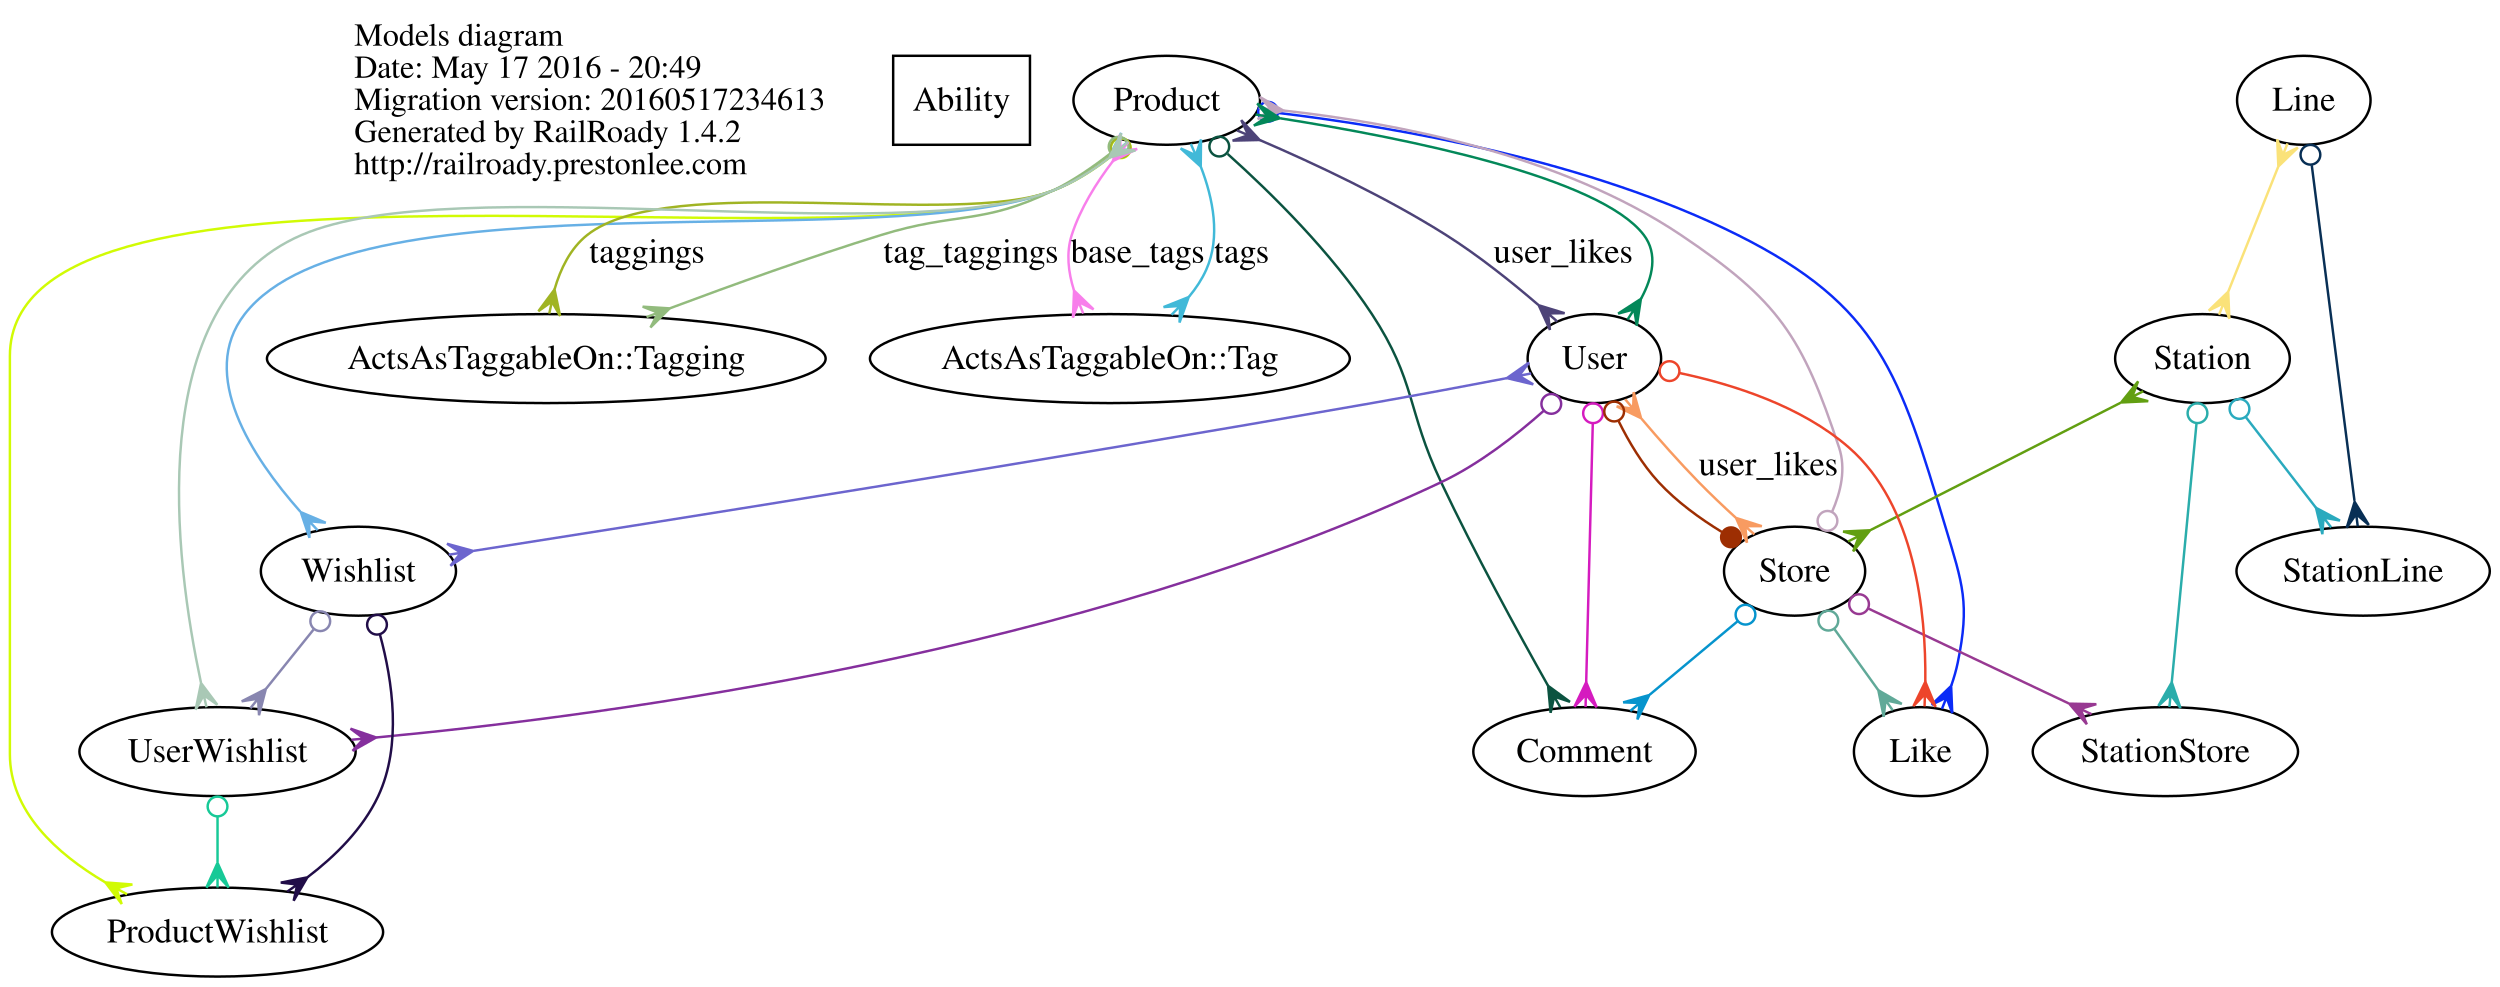
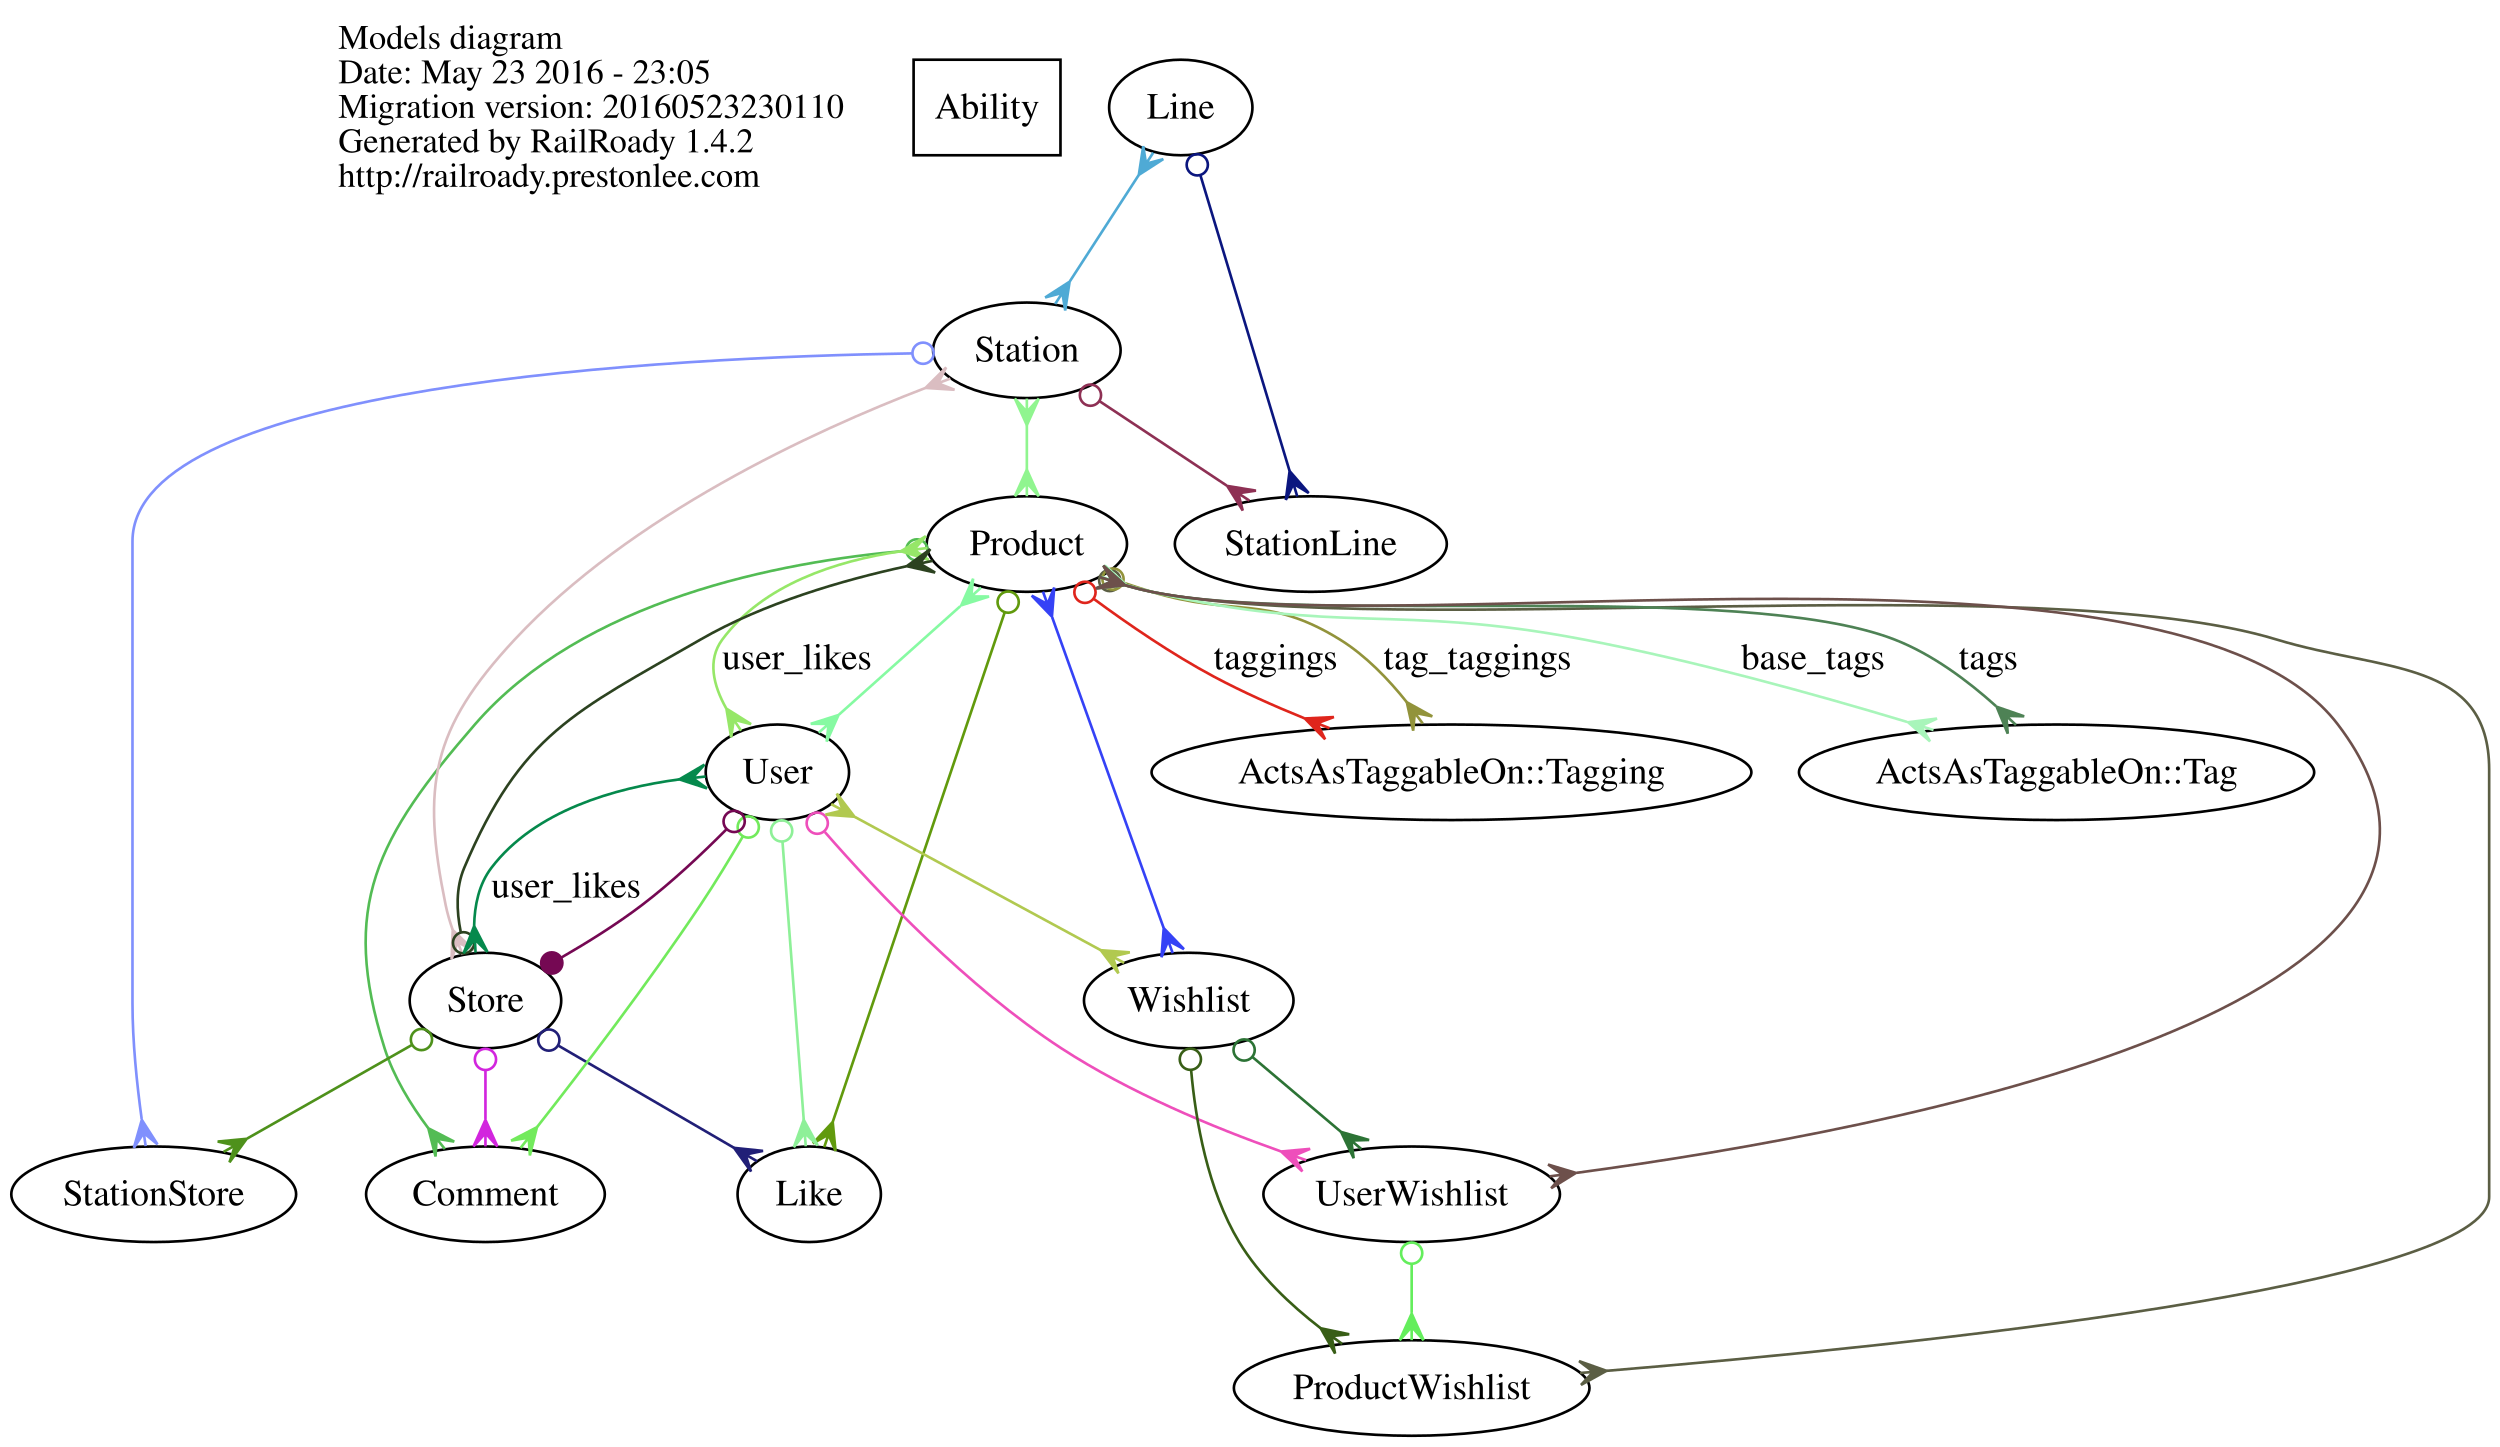
- <svg xmlns="http://www.w3.org/2000/svg" width="1011pt" height="399pt" viewBox="0.00 0.00 1011.37 399.00">
-   <g id="graph0" class="graph" transform="scale(1 1) rotate(0) translate(4 395)">
-     <polygon fill="none" stroke="none" points="-4,4 -4,-395 1007.37,-395 1007.37,4 -4,4" />
+ <svg xmlns="http://www.w3.org/2000/svg" width="942pt" height="545pt" viewBox="0.00 0.00 941.83 545.00">
+   <g id="graph0" class="graph" transform="scale(1 1) rotate(0) translate(4 541)">
+     <polygon fill="none" stroke="none" points="-4,4 -4,-541 937.832,-541 937.832,4 -4,4" />
    <g id="node1" class="node">
-       <text text-anchor="start" x="139.312" y="-376.6" font-family="Times,serif" font-size="13.00">Models diagram</text>
-       <text text-anchor="start" x="139.312" y="-363.6" font-family="Times,serif" font-size="13.00">Date: May 17 2016 - 20:49</text>
-       <text text-anchor="start" x="139.312" y="-350.6" font-family="Times,serif" font-size="13.00">Migration version: 20160517234613</text>
-       <text text-anchor="start" x="139.312" y="-337.6" font-family="Times,serif" font-size="13.00">Generated by RailRoady 1.4.2</text>
-       <text text-anchor="start" x="139.312" y="-324.6" font-family="Times,serif" font-size="13.00">http://railroady.prestonlee.com</text>
+       <text text-anchor="start" x="123.382" y="-522.6" font-family="Times,serif" font-size="13.00">Models diagram</text>
+       <text text-anchor="start" x="123.382" y="-509.6" font-family="Times,serif" font-size="13.00">Date: May 23 2016 - 23:05</text>
+       <text text-anchor="start" x="123.382" y="-496.6" font-family="Times,serif" font-size="13.00">Migration version: 20160523230110</text>
+       <text text-anchor="start" x="123.382" y="-483.6" font-family="Times,serif" font-size="13.00">Generated by RailRoady 1.4.2</text>
+       <text text-anchor="start" x="123.382" y="-470.6" font-family="Times,serif" font-size="13.00">http://railroady.prestonlee.com</text>
    </g>
    <g id="node2" class="node">
-       <polygon fill="none" stroke="black" points="412.67,-372.5 357.33,-372.5 357.33,-336.5 412.67,-336.5 412.67,-372.5" />
-       <text text-anchor="middle" x="385" y="-350.3" font-family="Times,serif" font-size="14.00">Ability</text>
+       <polygon fill="none" stroke="black" points="395.502,-518.5 340.162,-518.5 340.162,-482.5 395.502,-482.5 395.502,-518.5" />
+       <text text-anchor="middle" x="367.832" y="-496.3" font-family="Times,serif" font-size="14.00">Ability</text>
    </g>
    <g id="node3" class="node">
-       <ellipse fill="none" stroke="black" cx="637" cy="-91" rx="44.977" ry="18" />
-       <text text-anchor="middle" x="637" y="-86.8" font-family="Times,serif" font-size="14.00">Comment</text>
+       <ellipse fill="none" stroke="black" cx="178.832" cy="-91" rx="44.977" ry="18" />
+       <text text-anchor="middle" x="178.832" y="-86.8" font-family="Times,serif" font-size="14.00">Comment</text>
    </g>
    <g id="node4" class="node">
-       <ellipse fill="none" stroke="black" cx="773" cy="-91" rx="27" ry="18" />
-       <text text-anchor="middle" x="773" y="-86.8" font-family="Times,serif" font-size="14.00">Like</text>
+       <ellipse fill="none" stroke="black" cx="300.832" cy="-91" rx="27" ry="18" />
+       <text text-anchor="middle" x="300.832" y="-86.8" font-family="Times,serif" font-size="14.00">Like</text>
    </g>
    <g id="node5" class="node">
-       <ellipse fill="none" stroke="black" cx="928" cy="-354.5" rx="27" ry="18" />
-       <text text-anchor="middle" x="928" y="-350.3" font-family="Times,serif" font-size="14.00">Line</text>
+       <ellipse fill="none" stroke="black" cx="440.832" cy="-500.5" rx="27" ry="18" />
+       <text text-anchor="middle" x="440.832" y="-496.3" font-family="Times,serif" font-size="14.00">Line</text>
    </g>
    <g id="node8" class="node">
-       <ellipse fill="none" stroke="black" cx="887" cy="-250" rx="35.33" ry="18" />
-       <text text-anchor="middle" x="887" y="-245.8" font-family="Times,serif" font-size="14.00">Station</text>
+       <ellipse fill="none" stroke="black" cx="382.832" cy="-409" rx="35.33" ry="18" />
+       <text text-anchor="middle" x="382.832" y="-404.8" font-family="Times,serif" font-size="14.00">Station</text>
    </g>
    <g id="edge2" class="edge">
-       <path fill="none" stroke="#fae279" d="M917.634,-327.584C911.476,-312.189 903.687,-292.718 897.505,-277.262" />
-       <polygon fill="#fae279" stroke="#fae279" points="917.699,-327.747 917.234,-338.703 919.556,-332.389 921.413,-337.032 921.413,-337.032 921.413,-337.032 919.556,-332.389 925.591,-335.36 917.699,-327.747 917.699,-327.747" />
-       <polygon fill="#fae279" stroke="#fae279" points="897.421,-277.053 897.885,-266.097 895.564,-272.41 893.707,-267.768 893.707,-267.768 893.707,-267.768 895.564,-272.41 889.529,-269.439 897.421,-277.053 897.421,-277.053" />
+       <path fill="none" stroke="#4faad5" d="M424.93,-474.961C416.886,-462.549 407.14,-447.51 399.052,-435.029" />
+       <polygon fill="#4faad5" stroke="#4faad5" points="425.024,-475.107 426.686,-485.946 427.743,-479.303 430.463,-483.499 430.463,-483.499 430.463,-483.499 427.743,-479.303 434.239,-481.052 425.024,-475.107 425.024,-475.107" />
+       <polygon fill="#4faad5" stroke="#4faad5" points="398.942,-434.86 397.28,-424.021 396.223,-430.664 393.504,-426.468 393.504,-426.468 393.504,-426.468 396.223,-430.664 389.727,-428.915 398.942,-434.86 398.942,-434.86" />
    </g>
    <g id="node9" class="node">
-       <ellipse fill="none" stroke="black" cx="952" cy="-164" rx="51.242" ry="18" />
-       <text text-anchor="middle" x="952" y="-159.8" font-family="Times,serif" font-size="14.00">StationLine</text>
+       <ellipse fill="none" stroke="black" cx="489.832" cy="-336" rx="51.242" ry="18" />
+       <text text-anchor="middle" x="489.832" y="-331.8" font-family="Times,serif" font-size="14.00">StationLine</text>
    </g>
    <g id="edge1" class="edge">
-       <path fill="none" stroke="#082f55" d="M931.218,-328.227C935.714,-292.91 943.847,-229.038 948.493,-192.543" />
-       <ellipse fill="none" stroke="#082f55" cx="930.677" cy="-332.471" rx="4" ry="4" />
-       <polygon fill="#082f55" stroke="#082f55" points="948.552,-192.078 954.279,-182.726 949.184,-187.118 949.815,-182.158 949.815,-182.158 949.815,-182.158 949.184,-187.118 945.351,-181.589 948.552,-192.078 948.552,-192.078" />
+       <path fill="none" stroke="#0b167f" d="M448.276,-474.811C457.322,-444.814 472.523,-394.401 481.818,-363.576" />
+       <ellipse fill="none" stroke="#0b167f" cx="447.046" cy="-478.892" rx="4" ry="4" />
+       <polygon fill="#0b167f" stroke="#0b167f" points="481.84,-363.505 489.035,-355.23 483.283,-358.718 484.727,-353.93 484.727,-353.93 484.727,-353.93 483.283,-358.718 480.418,-352.631 481.84,-363.505 481.84,-363.505" />
    </g>
    <g id="node6" class="node">
-       <ellipse fill="none" stroke="black" cx="468" cy="-354.5" rx="37.735" ry="18" />
-       <text text-anchor="middle" x="468" y="-350.3" font-family="Times,serif" font-size="14.00">Product</text>
+       <ellipse fill="none" stroke="black" cx="382.832" cy="-336" rx="37.735" ry="18" />
+       <text text-anchor="middle" x="382.832" y="-331.8" font-family="Times,serif" font-size="14.00">Product</text>
    </g>
    <g id="edge3" class="edge">
-       <path fill="none" stroke="#0b5340" d="M492.606,-332.821C510.645,-316.645 534.729,-292.803 551,-268 568.928,-240.671 565.028,-229.547 579,-200 592.553,-171.341 609.97,-139.468 622.167,-117.824" />
-       <ellipse fill="none" stroke="#0b5340" cx="489.258" cy="-335.775" rx="4" ry="4" />
-       <polygon fill="#0b5340" stroke="#0b5340" points="622.277,-117.63 631.124,-111.151 624.743,-113.281 627.209,-108.931 627.209,-108.931 627.209,-108.931 624.743,-113.281 623.295,-106.712 622.277,-117.63 622.277,-117.63" />
+       <path fill="none" stroke="#53bc54" d="M337.348,-333.479C289.493,-329.294 215.583,-315.022 174.832,-268 137.968,-225.463 123.843,-199.663 140.832,-146 144.24,-135.233 150.653,-124.756 157.253,-115.94" />
+       <ellipse fill="none" stroke="#53bc54" cx="341.393" cy="-333.795" rx="4" ry="4" />
+       <polygon fill="#53bc54" stroke="#53bc54" points="157.315,-115.863 167.066,-110.846 160.43,-111.952 163.546,-108.042 163.546,-108.042 163.546,-108.042 160.43,-111.952 160.027,-105.238 157.315,-115.863 157.315,-115.863" />
    </g>
    <g id="edge4" class="edge">
-       <path fill="none" stroke="#0b2bf7" d="M513.07,-349.389C561.236,-343.585 638.788,-330.113 699,-300 756.576,-271.205 764.484,-243.655 783,-182 790.06,-158.492 792.935,-151.044 788,-127 787.369,-123.926 786.456,-120.789 785.388,-117.717" />
-       <ellipse fill="none" stroke="#0b2bf7" cx="508.988" cy="-349.861" rx="4" ry="4" />
-       <polygon fill="#0b2bf7" stroke="#0b2bf7" points="785.328,-117.567 785.775,-106.61 783.464,-112.927 781.6,-108.287 781.6,-108.287 781.6,-108.287 783.464,-112.927 777.424,-109.965 785.328,-117.567 785.328,-117.567" />
+       <path fill="none" stroke="#619a0d" d="M374.473,-310.23C358.912,-264.115 325.635,-165.501 309.697,-118.271" />
+       <ellipse fill="none" stroke="#619a0d" cx="375.787" cy="-314.123" rx="4" ry="4" />
+       <polygon fill="#619a0d" stroke="#619a0d" points="309.68,-118.221 310.747,-107.307 308.081,-113.483 306.483,-108.746 306.483,-108.746 306.483,-108.746 308.081,-113.483 302.219,-110.185 309.68,-118.221 309.68,-118.221" />
    </g>
    <g id="node7" class="node">
-       <ellipse fill="none" stroke="black" cx="84" cy="-18" rx="66.996" ry="18" />
-       <text text-anchor="middle" x="84" y="-13.8" font-family="Times,serif" font-size="14.00">ProductWishlist</text>
+       <ellipse fill="none" stroke="black" cx="527.832" cy="-18" rx="66.996" ry="18" />
+       <text text-anchor="middle" x="527.832" y="-13.8" font-family="Times,serif" font-size="14.00">ProductWishlist</text>
    </g>
    <g id="edge6" class="edge">
-       <path fill="none" stroke="#d1fb04" d="M446.233,-332.419C439.063,-326.715 430.687,-321.231 422,-318 333.003,-284.902 0,-345.952 0,-251 0,-251 0,-251 0,-90 0,-66.88 18.791,-49.747 38.598,-38.11" />
-       <ellipse fill="none" stroke="#d1fb04" cx="449.394" cy="-335.083" rx="4" ry="4" />
-       <polygon fill="#d1fb04" stroke="#d1fb04" points="38.624,-38.096 49.557,-37.253 43.012,-35.7 47.401,-33.303 47.401,-33.303 47.401,-33.303 43.012,-35.7 45.244,-29.354 38.624,-38.096 38.624,-38.096" />
+       <path fill="none" stroke="#5b5e44" d="M418.146,-320.941C422.043,-319.777 425.99,-318.758 429.832,-318 522.356,-299.75 763.626,-327.508 853.832,-300 893.714,-287.838 933.832,-292.695 933.832,-251 933.832,-251 933.832,-251 933.832,-90 933.832,-56.626 718.209,-34.188 601.238,-24.471" />
+       <ellipse fill="none" stroke="#5b5e44" cx="414.073" cy="-322.263" rx="4" ry="4" />
+       <polygon fill="#5b5e44" stroke="#5b5e44" points="601.236,-24.471 591.637,-19.169 596.253,-24.062 591.269,-23.654 591.269,-23.654 591.269,-23.654 596.253,-24.062 590.902,-28.139 601.236,-24.471 601.236,-24.471" />
    </g>
    <g id="node12" class="node">
-       <ellipse fill="none" stroke="black" cx="641" cy="-250" rx="27" ry="18" />
-       <text text-anchor="middle" x="641" y="-245.8" font-family="Times,serif" font-size="14.00">User</text>
+       <ellipse fill="none" stroke="black" cx="288.832" cy="-250" rx="27" ry="18" />
+       <text text-anchor="middle" x="288.832" y="-245.8" font-family="Times,serif" font-size="14.00">User</text>
    </g>
    <g id="edge5" class="edge">
-       <path fill="none" stroke="#4d4378" d="M505.645,-338.415C528.212,-328.711 557.076,-315.116 581,-300 594.047,-291.757 607.452,-281.058 618.274,-271.762" />
-       <polygon fill="#4d4378" stroke="#4d4378" points="505.601,-338.433 494.638,-338.183 500.996,-340.38 496.391,-342.328 496.391,-342.328 496.391,-342.328 500.996,-340.38 498.144,-346.472 505.601,-338.433 505.601,-338.433" />
-       <polygon fill="#4d4378" stroke="#4d4378" points="618.478,-271.583 628.964,-268.374 622.237,-268.287 625.997,-264.99 625.997,-264.99 625.997,-264.99 622.237,-268.287 623.03,-261.607 618.478,-271.583 618.478,-271.583" />
-       <text text-anchor="middle" x="628.383" y="-288.8" font-family="Times,serif" font-size="14.00">user_likes</text>
+       <path fill="none" stroke="#96e768" d="M335.167,-333.259C310.955,-329.654 283.469,-320.8 268.066,-300 262.353,-292.285 264.699,-282.76 269.502,-274.166" />
+       <polygon fill="#96e768" stroke="#96e768" points="335.372,-333.284 344.75,-338.968 340.335,-333.893 345.298,-334.502 345.298,-334.502 345.298,-334.502 340.335,-333.893 345.846,-330.035 335.372,-333.284 335.372,-333.284" />
+       <polygon fill="#96e768" stroke="#96e768" points="269.622,-273.986 278.909,-268.155 272.393,-269.824 275.163,-265.662 275.163,-265.662 275.163,-265.662 272.393,-269.824 271.417,-263.168 269.622,-273.986 269.622,-273.986" />
+       <text text-anchor="middle" x="296.215" y="-288.8" font-family="Times,serif" font-size="14.00">user_likes</text>
    </g>
    <g id="node14" class="node">
-       <ellipse fill="none" stroke="black" cx="141" cy="-164" rx="39.475" ry="18" />
-       <text text-anchor="middle" x="141" y="-159.8" font-family="Times,serif" font-size="14.00">Wishlist</text>
+       <ellipse fill="none" stroke="black" cx="443.832" cy="-164" rx="39.475" ry="18" />
+       <text text-anchor="middle" x="443.832" y="-159.8" font-family="Times,serif" font-size="14.00">Wishlist</text>
    </g>
    <g id="edge7" class="edge">
-       <path fill="none" stroke="#67b0e5" d="M444.384,-331.21C437.624,-326.016 429.926,-321.102 422,-318 353.545,-291.207 140.076,-326.069 95,-268 76.069,-243.613 97.896,-210.203 117.462,-188.131" />
-       <polygon fill="#67b0e5" stroke="#67b0e5" points="444.681,-331.455 449.525,-341.293 448.536,-334.639 452.391,-337.824 452.391,-337.824 452.391,-337.824 448.536,-334.639 455.257,-334.354 444.681,-331.455 444.681,-331.455" />
-       <polygon fill="#67b0e5" stroke="#67b0e5" points="117.692,-187.884 127.79,-183.608 121.09,-184.216 124.489,-180.549 124.489,-180.549 124.489,-180.549 121.09,-184.216 121.189,-177.49 117.692,-187.884 117.692,-187.884" />
+       <path fill="none" stroke="#3542f6" d="M392.37,-308.418C403.829,-276.483 422.935,-223.237 434.363,-191.388" />
+       <polygon fill="#3542f6" stroke="#3542f6" points="392.281,-308.666 384.668,-316.558 390.593,-313.372 388.904,-318.078 388.904,-318.078 388.904,-318.078 390.593,-313.372 393.139,-319.598 392.281,-308.666 392.281,-308.666" />
+       <polygon fill="#3542f6" stroke="#3542f6" points="434.407,-191.266 442.02,-183.373 436.096,-186.56 437.785,-181.853 437.785,-181.853 437.785,-181.853 436.096,-186.56 433.549,-180.333 434.407,-191.266 434.407,-191.266" />
    </g>
    <g id="node15" class="node">
-       <ellipse fill="none" stroke="black" cx="217" cy="-250" rx="113.006" ry="18" />
-       <text text-anchor="middle" x="217" y="-245.8" font-family="Times,serif" font-size="14.00">ActsAsTaggableOn::Tagging</text>
+       <ellipse fill="none" stroke="black" cx="542.832" cy="-250" rx="113.006" ry="18" />
+       <text text-anchor="middle" x="542.832" y="-245.8" font-family="Times,serif" font-size="14.00">ActsAsTaggableOn::Tagging</text>
    </g>
    <g id="edge8" class="edge">
-       <path fill="none" stroke="#a0b423" d="M446.151,-332.634C438.977,-326.939 430.62,-321.405 422,-318 382.876,-302.543 266.529,-326.125 233.559,-300 226.754,-294.608 222.727,-286.299 220.351,-278.046" />
-       <ellipse fill="none" stroke="#a0b423" cx="449.313" cy="-335.285" rx="4" ry="4" />
-       <polygon fill="#a0b423" stroke="#a0b423" points="220.335,-277.975 222.59,-267.243 219.265,-273.091 218.195,-268.207 218.195,-268.207 218.195,-268.207 219.265,-273.091 213.799,-269.17 220.335,-277.975 220.335,-277.975" />
-       <text text-anchor="middle" x="257.721" y="-288.8" font-family="Times,serif" font-size="14.00">taggings</text>
+       <path fill="none" stroke="#df251c" d="M408.022,-315.354C421.09,-305.729 437.59,-294.428 453.39,-286 464.08,-280.298 475.906,-275.014 487.363,-270.369" />
+       <ellipse fill="none" stroke="#df251c" cx="404.727" cy="-317.816" rx="4" ry="4" />
+       <polygon fill="#df251c" stroke="#df251c" points="487.564,-270.29 498.517,-270.809 492.216,-268.456 496.867,-266.623 496.867,-266.623 496.867,-266.623 492.216,-268.456 495.217,-262.436 487.564,-270.29 487.564,-270.29" />
+       <text text-anchor="middle" x="476.553" y="-288.8" font-family="Times,serif" font-size="14.00">taggings</text>
    </g>
    <g id="edge10" class="edge">
-       <path fill="none" stroke="#92bb7d" d="M445.426,-333.177C438.322,-327.607 430.185,-322.007 422,-318 393.325,-303.961 382.955,-309.441 352.455,-300 323.858,-291.148 292.387,-279.86 266.983,-270.351" />
-       <ellipse fill="none" stroke="#92bb7d" cx="448.53" cy="-335.709" rx="4" ry="4" />
-       <polygon fill="#92bb7d" stroke="#92bb7d" points="266.92,-270.327 259.149,-262.591 262.241,-268.564 257.562,-266.802 257.562,-266.802 257.562,-266.802 262.241,-268.564 255.976,-271.013 266.92,-270.327 266.92,-270.327" />
-       <text text-anchor="middle" x="388.772" y="-288.8" font-family="Times,serif" font-size="14.00">tag_taggings</text>
+       <path fill="none" stroke="#92933b" d="M419.244,-321.431C422.806,-320.224 426.379,-319.059 429.832,-318 460.954,-308.452 473.168,-317.16 500.832,-300 510.5,-294.002 519.107,-285.053 525.973,-276.437" />
+       <ellipse fill="none" stroke="#92933b" cx="415.292" cy="-322.804" rx="4" ry="4" />
+       <polygon fill="#92933b" stroke="#92933b" points="526.007,-276.392 535.602,-271.083 529.004,-272.389 532,-268.386 532,-268.386 532,-268.386 529.004,-272.389 528.398,-265.689 526.007,-276.392 526.007,-276.392" />
+       <text text-anchor="middle" x="552.604" y="-288.8" font-family="Times,serif" font-size="14.00">tag_taggings</text>
    </g>
    <g id="node16" class="node">
-       <ellipse fill="none" stroke="black" cx="445" cy="-250" rx="97.062" ry="18" />
-       <text text-anchor="middle" x="445" y="-245.8" font-family="Times,serif" font-size="14.00">ActsAsTaggableOn::Tag</text>
+       <ellipse fill="none" stroke="black" cx="770.832" cy="-250" rx="97.062" ry="18" />
+       <text text-anchor="middle" x="770.832" y="-245.8" font-family="Times,serif" font-size="14.00">ActsAsTaggableOn::Tag</text>
    </g>
    <g id="edge9" class="edge">
-       <path fill="none" stroke="#f87feb" d="M446.184,-329.846C439.511,-321.117 433.025,-310.724 429.572,-300 427.242,-292.763 428.175,-284.912 430.456,-277.658" />
-       <polygon fill="#f87feb" stroke="#f87feb" points="446.233,-329.907 449.058,-340.503 449.39,-333.784 452.547,-337.661 452.547,-337.661 452.547,-337.661 449.39,-333.784 456.037,-334.82 446.233,-329.907 446.233,-329.907" />
-       <polygon fill="#f87feb" stroke="#f87feb" points="430.505,-277.535 438.399,-269.924 432.363,-272.893 434.222,-268.252 434.222,-268.252 434.222,-268.252 432.363,-272.893 430.044,-266.579 430.505,-277.535 430.505,-277.535" />
-       <text text-anchor="middle" x="456.214" y="-288.8" font-family="Times,serif" font-size="14.00">base_tags</text>
+       <path fill="none" stroke="#a8f5ba" d="M420.604,-320.47C423.7,-319.545 426.803,-318.705 429.832,-318 500.822,-301.489 521.249,-313.715 592.832,-300 634.09,-292.095 679.758,-279.441 714.506,-268.972" />
+       <polygon fill="#a8f5ba" stroke="#a8f5ba" points="420.347,-320.553 409.446,-319.366 415.593,-322.1 410.838,-323.646 410.838,-323.646 410.838,-323.646 415.593,-322.1 412.229,-327.925 420.347,-320.553 420.347,-320.553" />
+       <polygon fill="#a8f5ba" stroke="#a8f5ba" points="714.895,-268.854 725.772,-270.248 719.679,-267.398 724.462,-265.943 724.462,-265.943 724.462,-265.943 719.679,-267.398 723.152,-261.638 714.895,-268.854 714.895,-268.854" />
+       <text text-anchor="middle" x="679.046" y="-288.8" font-family="Times,serif" font-size="14.00">base_tags</text>
    </g>
    <g id="edge11" class="edge">
-       <path fill="none" stroke="#41b9d8" d="M481.794,-327.613C486.766,-314.732 489.866,-299.146 484,-286 482.248,-282.074 479.815,-278.406 477.011,-275.033" />
-       <polygon fill="#41b9d8" stroke="#41b9d8" points="481.759,-327.692 473.623,-335.044 479.752,-332.271 477.744,-336.851 477.744,-336.851 477.744,-336.851 479.752,-332.271 481.865,-338.658 481.759,-327.692 481.759,-327.692" />
-       <polygon fill="#41b9d8" stroke="#41b9d8" points="476.89,-274.908 473.178,-264.59 473.416,-271.313 469.942,-267.717 469.942,-267.717 469.942,-267.717 473.416,-271.313 466.705,-270.844 476.89,-274.908 476.89,-274.908" />
-       <text text-anchor="middle" x="498.276" y="-288.8" font-family="Times,serif" font-size="14.00">tags</text>
+       <path fill="none" stroke="#4e8255" d="M420.011,-320.477C423.299,-319.521 426.604,-318.673 429.832,-318 490.869,-305.269 651.711,-322.574 709.832,-300 723.958,-294.513 737.357,-284.503 747.98,-274.954" />
+       <polygon fill="#4e8255" stroke="#4e8255" points="419.81,-320.542 408.912,-319.318 415.05,-322.072 410.29,-323.602 410.29,-323.602 410.29,-323.602 415.05,-322.072 411.667,-327.886 419.81,-320.542 419.81,-320.542" />
+       <polygon fill="#4e8255" stroke="#4e8255" points="748.258,-274.691 758.618,-271.095 751.893,-271.257 755.528,-267.824 755.528,-267.824 755.528,-267.824 751.893,-271.257 752.438,-264.552 748.258,-274.691 748.258,-274.691" />
+       <text text-anchor="middle" x="745.108" y="-288.8" font-family="Times,serif" font-size="14.00">tags</text>
+     </g>
+     <g id="edge15" class="edge">
+       <path fill="none" stroke="#90f58f" d="M382.832,-380.753C382.832,-375.276 382.832,-369.521 382.832,-364.051" />
+       <polygon fill="#90f58f" stroke="#90f58f" points="382.832,-380.813 378.332,-390.813 382.832,-385.813 382.832,-390.813 382.832,-390.813 382.832,-390.813 382.832,-385.813 387.332,-390.813 382.832,-380.813 382.832,-380.813" />
+       <polygon fill="#90f58f" stroke="#90f58f" points="382.832,-364.029 387.332,-354.029 382.832,-359.029 382.832,-354.029 382.832,-354.029 382.832,-354.029 382.832,-359.029 378.332,-354.029 382.832,-364.029 382.832,-364.029" />
    </g>
    <g id="edge14" class="edge">
-       <path fill="none" stroke="#2aaabe" d="M904.612,-226.239C913.36,-214.935 923.944,-201.258 932.888,-189.699" />
-       <ellipse fill="none" stroke="#2aaabe" cx="901.981" cy="-229.64" rx="4" ry="4" />
-       <polygon fill="#2aaabe" stroke="#2aaabe" points="932.941,-189.63 942.62,-184.475 936.001,-185.676 939.061,-181.721 939.061,-181.721 939.061,-181.721 936.001,-185.676 935.502,-178.967 932.941,-189.63 932.941,-189.63" />
+       <path fill="none" stroke="#8e3054" d="M410.137,-389.882C424.751,-380.185 442.826,-368.191 458.066,-358.078" />
+       <ellipse fill="none" stroke="#8e3054" cx="406.796" cy="-392.099" rx="4" ry="4" />
+       <polygon fill="#8e3054" stroke="#8e3054" points="458.331,-357.902 469.152,-356.123 462.498,-355.138 466.664,-352.373 466.664,-352.373 466.664,-352.373 462.498,-355.138 464.176,-348.624 458.331,-357.902 458.331,-357.902" />
    </g>
    <g id="node10" class="node">
-       <ellipse fill="none" stroke="black" cx="872" cy="-91" rx="53.664" ry="18" />
-       <text text-anchor="middle" x="872" y="-86.8" font-family="Times,serif" font-size="14.00">StationStore</text>
+       <ellipse fill="none" stroke="black" cx="53.832" cy="-91" rx="53.664" ry="18" />
+       <text text-anchor="middle" x="53.832" y="-86.8" font-family="Times,serif" font-size="14.00">StationStore</text>
    </g>
    <g id="edge12" class="edge">
-       <path fill="none" stroke="#2aadab" d="M884.597,-223.852C881.859,-195.193 877.4,-148.523 874.587,-119.082" />
-       <ellipse fill="none" stroke="#2aadab" cx="884.986" cy="-227.918" rx="4" ry="4" />
-       <polygon fill="#2aadab" stroke="#2aadab" points="874.583,-119.034 878.111,-108.652 874.107,-114.057 873.632,-109.08 873.632,-109.08 873.632,-109.08 874.107,-114.057 869.152,-109.508 874.583,-119.034 874.583,-119.034" />
+       <path fill="none" stroke="#8090fd" d="M339.536,-407.846C248.552,-406.351 45.832,-396.358 45.832,-337 45.832,-337 45.832,-337 45.832,-163 45.832,-148.561 47.486,-132.572 49.29,-119.43" />
+       <ellipse fill="none" stroke="#8090fd" cx="343.721" cy="-407.905" rx="4" ry="4" />
+       <polygon fill="#8090fd" stroke="#8090fd" points="49.346,-119.048 55.259,-109.813 50.077,-114.102 50.807,-109.155 50.807,-109.155 50.807,-109.155 50.077,-114.102 46.356,-108.498 49.346,-119.048 49.346,-119.048" />
    </g>
    <g id="node11" class="node">
-       <ellipse fill="none" stroke="black" cx="722" cy="-164" rx="28.55" ry="18" />
-       <text text-anchor="middle" x="722" y="-159.8" font-family="Times,serif" font-size="14.00">Store</text>
+       <ellipse fill="none" stroke="black" cx="178.832" cy="-164" rx="28.55" ry="18" />
+       <text text-anchor="middle" x="178.832" y="-159.8" font-family="Times,serif" font-size="14.00">Store</text>
    </g>
    <g id="edge13" class="edge">
-       <path fill="none" stroke="#629f11" d="M853.806,-232.101C824.322,-217.091 781.569,-195.326 752.825,-180.693" />
-       <polygon fill="#629f11" stroke="#629f11" points="854.096,-232.249 860.966,-240.796 858.552,-234.517 863.008,-236.786 863.008,-236.786 863.008,-236.786 858.552,-234.517 865.049,-232.775 854.096,-232.249 854.096,-232.249" />
-       <polygon fill="#629f11" stroke="#629f11" points="752.565,-180.561 745.695,-172.013 748.109,-178.292 743.654,-176.024 743.654,-176.024 743.654,-176.024 748.109,-178.292 741.612,-180.034 752.565,-180.561 752.565,-180.561" />
+       <path fill="none" stroke="#dabdc1" d="M344.549,-394.797C301.949,-378.419 233.392,-346.807 189.832,-300 158.547,-266.383 154.599,-244.984 163.832,-200 164.463,-196.926 165.376,-193.789 166.444,-190.717" />
+       <polygon fill="#dabdc1" stroke="#dabdc1" points="344.645,-394.833 352.426,-402.561 349.326,-396.59 354.007,-398.348 354.007,-398.348 354.007,-398.348 349.326,-396.59 355.588,-394.134 344.645,-394.833 344.645,-394.833" />
+       <polygon fill="#dabdc1" stroke="#dabdc1" points="166.504,-190.567 174.408,-182.965 168.368,-185.927 170.232,-181.287 170.232,-181.287 170.232,-181.287 168.368,-185.927 166.056,-179.61 166.504,-190.567 166.504,-190.567" />
+     </g>
+     <g id="edge17" class="edge">
+       <path fill="none" stroke="#d225de" d="M178.832,-137.791C178.832,-131.832 178.832,-125.45 178.832,-119.399" />
+       <ellipse fill="none" stroke="#d225de" cx="178.832" cy="-141.813" rx="4" ry="4" />
+       <polygon fill="#d225de" stroke="#d225de" points="178.832,-119.029 183.332,-109.029 178.832,-114.029 178.832,-109.029 178.832,-109.029 178.832,-109.029 178.832,-114.029 174.332,-109.029 178.832,-119.029 178.832,-119.029" />
+     </g>
+     <g id="edge18" class="edge">
+       <path fill="none" stroke="#211f77" d="M206.299,-147.015C226.039,-135.527 252.576,-120.083 272.509,-108.483" />
+       <ellipse fill="none" stroke="#211f77" cx="202.709" cy="-149.104" rx="4" ry="4" />
+       <polygon fill="#211f77" stroke="#211f77" points="272.511,-108.482 283.418,-107.341 276.833,-105.967 281.154,-103.452 281.154,-103.452 281.154,-103.452 276.833,-105.967 278.891,-99.562 272.511,-108.482 272.511,-108.482" />
    </g>
    <g id="edge16" class="edge">
-       <path fill="none" stroke="#0694cd" d="M698.828,-143.645C687.876,-134.496 674.747,-123.53 663.41,-114.06" />
-       <ellipse fill="none" stroke="#0694cd" cx="702.137" cy="-146.408" rx="4" ry="4" />
-       <polygon fill="#0694cd" stroke="#0694cd" points="663.204,-113.888 658.414,-104.023 659.366,-110.682 655.529,-107.477 655.529,-107.477 655.529,-107.477 659.366,-110.682 652.644,-110.931 663.204,-113.888 663.204,-113.888" />
-     </g>
-     <g id="edge17" class="edge">
-       <path fill="none" stroke="#60a998" d="M738.134,-140.539C743.767,-132.697 750.107,-123.871 755.821,-115.915" />
-       <ellipse fill="none" stroke="#60a998" cx="735.652" cy="-143.994" rx="4" ry="4" />
-       <polygon fill="#60a998" stroke="#60a998" points="755.879,-115.835 765.368,-110.338 758.796,-111.774 761.713,-107.713 761.713,-107.713 761.713,-107.713 758.796,-111.774 758.058,-105.088 755.879,-115.835 755.879,-115.835" />
-     </g>
-     <g id="edge15" class="edge">
-       <path fill="none" stroke="#c1a4bd" d="M737.132,-187.942C740.746,-196.126 742.836,-205.437 740,-214 725.018,-259.228 715.553,-273.437 676,-300 627.325,-332.689 559.966,-345.405 515.243,-350.352" />
-       <ellipse fill="none" stroke="#c1a4bd" cx="735.302" cy="-184.36" rx="4" ry="4" />
-       <polygon fill="#c1a4bd" stroke="#c1a4bd" points="515.172,-350.359 504.768,-346.895 510.198,-350.865 505.224,-351.372 505.224,-351.372 505.224,-351.372 510.198,-350.865 505.679,-355.849 515.172,-350.359 515.172,-350.359" />
+       <path fill="none" stroke="#2c4220" d="M169.524,-189.82C167.911,-197.771 167.634,-206.462 170.832,-214 192.316,-264.636 212.172,-272.538 259.832,-300 283.65,-313.724 313.2,-322.36 337.366,-327.619" />
+       <ellipse fill="none" stroke="#2c4220" cx="170.588" cy="-185.752" rx="4" ry="4" />
+       <polygon fill="#2c4220" stroke="#2c4220" points="337.566,-327.66 346.456,-334.079 342.463,-328.665 347.361,-329.671 347.361,-329.671 347.361,-329.671 342.463,-328.665 348.266,-325.263 337.566,-327.66 337.566,-327.66" />
+     </g>
+     <g id="edge20" class="edge">
+       <path fill="none" stroke="#4e911b" d="M151.056,-147.223C132.788,-136.847 108.723,-123.178 89.105,-112.035" />
+       <ellipse fill="none" stroke="#4e911b" cx="154.713" cy="-149.3" rx="4" ry="4" />
+       <polygon fill="#4e911b" stroke="#4e911b" points="88.855,-111.893 82.382,-103.041 84.507,-109.424 80.16,-106.954 80.16,-106.954 80.16,-106.954 84.507,-109.424 77.937,-110.867 88.855,-111.893 88.855,-111.893" />
    </g>
    <g id="edge19" class="edge">
-       <path fill="none" stroke="#983992" d="M751.849,-148.872C775.075,-137.878 807.503,-122.529 832.817,-110.547" />
-       <ellipse fill="none" stroke="#983992" cx="748.072" cy="-150.659" rx="4" ry="4" />
-       <polygon fill="#983992" stroke="#983992" points="833.098,-110.414 844.062,-110.203 837.617,-108.275 842.136,-106.135 842.136,-106.135 842.136,-106.135 837.617,-108.275 840.211,-102.068 833.098,-110.414 833.098,-110.414" />
-     </g>
-     <g id="edge18" class="edge">
-       <path fill="none" stroke="#f89b61" d="M698.088,-185.734C693.071,-190.319 687.892,-195.234 683.234,-200 675.346,-208.072 667.142,-217.358 660.086,-225.661" />
-       <polygon fill="#f89b61" stroke="#f89b61" points="698.296,-185.548 708.744,-182.219 702.017,-182.209 705.739,-178.87 705.739,-178.87 705.739,-178.87 702.017,-182.209 702.734,-175.52 698.296,-185.548 698.296,-185.548" />
-       <polygon fill="#f89b61" stroke="#f89b61" points="659.892,-225.892 650.019,-230.663 656.68,-229.723 653.467,-233.555 653.467,-233.555 653.467,-233.555 656.68,-229.723 656.915,-236.446 659.892,-225.892 659.892,-225.892" />
-       <text text-anchor="middle" x="711.383" y="-202.8" font-family="Times,serif" font-size="14.00">user_likes</text>
+       <path fill="none" stroke="#05894c" d="M174.568,-192.209C174.738,-199.907 176.382,-207.853 181.066,-214 197.55,-235.631 227.659,-244.106 251.87,-247.326" />
+       <polygon fill="#05894c" stroke="#05894c" points="174.576,-192.045 179.595,-182.295 174.839,-187.052 175.101,-182.059 175.101,-182.059 175.101,-182.059 174.839,-187.052 170.607,-181.823 174.576,-192.045 174.576,-192.045" />
+       <polygon fill="#05894c" stroke="#05894c" points="251.886,-247.328 261.342,-252.882 256.857,-247.868 261.827,-248.408 261.827,-248.408 261.827,-248.408 256.857,-247.868 262.313,-243.934 251.886,-247.328 251.886,-247.328" />
+       <text text-anchor="middle" x="209.215" y="-202.8" font-family="Times,serif" font-size="14.00">user_likes</text>
+     </g>
+     <g id="edge23" class="edge">
+       <path fill="none" stroke="#72ea5c" d="M275.846,-225.881C271.011,-217.596 265.353,-208.265 259.832,-200 240.063,-170.407 215.249,-137.924 198.329,-116.39" />
+       <ellipse fill="none" stroke="#72ea5c" cx="277.861" cy="-229.375" rx="4" ry="4" />
+       <polygon fill="#72ea5c" stroke="#72ea5c" points="198.237,-116.273 195.57,-105.637 195.138,-112.35 192.039,-108.426 192.039,-108.426 192.039,-108.426 195.138,-112.35 188.507,-111.215 198.237,-116.273 198.237,-116.273" />
    </g>
    <g id="edge22" class="edge">
-       <path fill="none" stroke="#d51bbf" d="M640.359,-223.852C639.629,-195.193 638.44,-148.523 637.69,-119.082" />
-       <ellipse fill="none" stroke="#d51bbf" cx="640.462" cy="-227.901" rx="4" ry="4" />
-       <polygon fill="#d51bbf" stroke="#d51bbf" points="637.69,-119.076 641.934,-108.965 637.563,-114.078 637.435,-109.08 637.435,-109.08 637.435,-109.08 637.563,-114.078 632.937,-109.194 637.69,-119.076 637.69,-119.076" />
+       <path fill="none" stroke="#8ef098" d="M290.754,-223.852C292.945,-195.193 296.512,-148.523 298.762,-119.082" />
+       <ellipse fill="none" stroke="#8ef098" cx="290.444" cy="-227.911" rx="4" ry="4" />
+       <polygon fill="#8ef098" stroke="#8ef098" points="298.764,-119.05 304.013,-109.423 299.145,-114.065 299.526,-109.08 299.526,-109.08 299.526,-109.08 299.145,-114.065 295.04,-108.737 298.764,-119.05 298.764,-119.05" />
+     </g>
+     <g id="edge26" class="edge">
+       <path fill="none" stroke="#86faa2" d="M312.077,-271.773C325.936,-284.157 343.534,-299.882 357.712,-312.552" />
+       <polygon fill="#86faa2" stroke="#86faa2" points="311.86,-271.578 307.402,-261.56 308.132,-268.247 304.404,-264.915 304.404,-264.915 304.404,-264.915 308.132,-268.247 301.405,-268.271 311.86,-271.578 311.86,-271.578" />
+       <polygon fill="#86faa2" stroke="#86faa2" points="358.134,-312.93 362.592,-322.949 361.863,-316.261 365.591,-319.593 365.591,-319.593 365.591,-319.593 361.863,-316.261 368.589,-316.238 358.134,-312.93 358.134,-312.93" />
    </g>
    <g id="edge21" class="edge">
-       <path fill="none" stroke="#ed452b" d="M675.509,-244.145C697.284,-239.549 724.818,-230.734 744,-214 770.766,-190.649 775.194,-147.508 774.885,-119.287" />
-       <ellipse fill="none" stroke="#ed452b" cx="671.401" cy="-244.944" rx="4" ry="4" />
-       <polygon fill="#ed452b" stroke="#ed452b" points="774.885,-119.269 779.069,-109.133 774.728,-114.271 774.572,-109.274 774.572,-109.274 774.572,-109.274 774.728,-114.271 770.074,-109.415 774.885,-119.269 774.885,-119.269" />
+       <path fill="none" stroke="#750853" d="M269.65,-228.524C260.471,-219.277 249.054,-208.538 237.832,-200 228.374,-192.804 217.326,-185.901 207.364,-180.155" />
+       <ellipse fill="none" stroke="#750853" cx="272.54" cy="-231.484" rx="4" ry="4" />
+       <ellipse fill="#750853" stroke="#750853" cx="203.823" cy="-178.155" rx="4" ry="4" />
+     </g>
+     <g id="node13" class="node">
+       <ellipse fill="none" stroke="black" cx="527.832" cy="-91" rx="55.87" ry="18" />
+       <text text-anchor="middle" x="527.832" y="-86.8" font-family="Times,serif" font-size="14.00">UserWishlist</text>
+     </g>
+     <g id="edge24" class="edge">
+       <path fill="none" stroke="#ee4fbb" d="M306.691,-227.524C326.523,-204.785 360.436,-169.056 395.832,-146 421.311,-129.403 452.723,-116.303 478.511,-107.164" />
+       <ellipse fill="none" stroke="#ee4fbb" cx="303.851" cy="-230.823" rx="4" ry="4" />
+       <polygon fill="#ee4fbb" stroke="#ee4fbb" points="478.642,-107.119 489.563,-108.11 483.369,-105.487 488.095,-103.856 488.095,-103.856 488.095,-103.856 483.369,-105.487 486.627,-99.602 478.642,-107.119 478.642,-107.119" />
    </g>
    <g id="edge25" class="edge">
-       <path fill="none" stroke="#038859" d="M659.91,-274.289C664.572,-282.898 666.779,-292.401 661,-300 643.278,-323.303 565.358,-339.098 514.106,-347.18" />
-       <polygon fill="#038859" stroke="#038859" points="659.824,-274.156 658.173,-263.315 657.109,-269.957 654.394,-265.758 654.394,-265.758 654.394,-265.758 657.109,-269.957 650.615,-268.201 659.824,-274.156 659.824,-274.156" />
-       <polygon fill="#038859" stroke="#038859" points="513.806,-347.225 503.24,-344.292 508.864,-347.983 503.922,-348.74 503.922,-348.74 503.922,-348.74 508.864,-347.983 504.603,-353.188 513.806,-347.225 513.806,-347.225" />
-     </g>
-     <g id="edge20" class="edge">
-       <path fill="none" stroke="#9d2e02" d="M650.785,-224.735C654.953,-216.289 660.395,-207.148 667,-200 674.273,-192.129 683.69,-185.293 692.671,-179.802" />
-       <ellipse fill="none" stroke="#9d2e02" cx="648.999" cy="-228.59" rx="4" ry="4" />
-       <ellipse fill="#9d2e02" stroke="#9d2e02" cx="696.272" cy="-177.705" rx="4" ry="4" />
-     </g>
-     <g id="node13" class="node">
-       <ellipse fill="none" stroke="black" cx="84" cy="-91" rx="55.87" ry="18" />
-       <text text-anchor="middle" x="84" y="-86.8" font-family="Times,serif" font-size="14.00">UserWishlist</text>
-     </g>
-     <g id="edge23" class="edge">
-       <path fill="none" stroke="#852f9d" d="M620.589,-228.954C609.209,-218.844 594.278,-207.226 579,-200 434.433,-131.62 245.531,-105.893 148.191,-96.725" />
-       <ellipse fill="none" stroke="#852f9d" cx="623.572" cy="-231.68" rx="4" ry="4" />
-       <polygon fill="#852f9d" stroke="#852f9d" points="148.165,-96.723 138.616,-91.331 143.186,-96.268 138.206,-95.813 138.206,-95.813 138.206,-95.813 143.186,-96.268 137.797,-100.294 148.165,-96.723 148.165,-96.723" />
-     </g>
-     <g id="edge24" class="edge">
-       <path fill="none" stroke="#6c65ce" d="M605.605,-242.105C589.038,-238.932 569.026,-235.175 551,-232 419.559,-208.85 263.916,-184.16 187.737,-172.253" />
-       <polygon fill="#6c65ce" stroke="#6c65ce" points="605.607,-242.106 614.576,-248.414 610.517,-243.05 615.427,-243.995 615.427,-243.995 615.427,-243.995 610.517,-243.05 616.277,-239.576 605.607,-242.106 605.607,-242.106" />
-       <polygon fill="#6c65ce" stroke="#6c65ce" points="187.406,-172.201 178.22,-166.212 182.466,-171.43 177.526,-170.659 177.526,-170.659 177.526,-170.659 182.466,-171.43 176.832,-175.105 187.406,-172.201 187.406,-172.201" />
+       <path fill="none" stroke="#b1c950" d="M318.035,-233.174C344.377,-218.898 383.098,-197.914 410.613,-183.003" />
+       <polygon fill="#b1c950" stroke="#b1c950" points="317.887,-233.254 306.951,-234.062 313.491,-235.636 309.095,-238.018 309.095,-238.018 309.095,-238.018 313.491,-235.636 311.24,-241.975 317.887,-233.254 317.887,-233.254" />
+       <polygon fill="#b1c950" stroke="#b1c950" points="410.688,-182.962 421.624,-182.154 415.084,-180.58 419.48,-178.197 419.48,-178.197 419.48,-178.197 415.084,-180.58 417.336,-174.241 410.688,-182.962 410.688,-182.962" />
+     </g>
+     <g id="edge28" class="edge">
+       <path fill="none" stroke="#6d504b" d="M590.019,-99.085C710.546,-115.33 957.325,-162.295 876.832,-268 816.277,-347.522 527.779,-298.074 429.832,-318 426.601,-318.657 423.293,-319.494 420.003,-320.442" />
+       <polygon fill="#6d504b" stroke="#6d504b" points="589.728,-99.047 580.4,-93.281 584.77,-98.395 579.813,-97.743 579.813,-97.743 579.813,-97.743 584.77,-98.395 579.226,-102.204 589.728,-99.047 589.728,-99.047" />
+       <polygon fill="#6d504b" stroke="#6d504b" points="419.804,-320.506 408.908,-319.269 415.042,-322.031 410.28,-323.555 410.28,-323.555 410.28,-323.555 415.042,-322.031 411.652,-327.841 419.804,-320.506 419.804,-320.506" />
    </g>
    <g id="edge27" class="edge">
-       <path fill="none" stroke="#a9c8b5" d="M77.28,-118.986C66.672,-168.678 53.36,-272.126 118,-300 180.142,-326.797 358.622,-294.274 422,-318 429.971,-320.984 437.685,-325.857 444.445,-331.051" />
-       <polygon fill="#a9c8b5" stroke="#a9c8b5" points="77.34,-118.722 83.93,-109.957 78.44,-113.844 79.54,-108.967 79.54,-108.967 79.54,-108.967 78.44,-113.844 75.15,-107.977 77.34,-118.722 77.34,-118.722" />
-       <polygon fill="#a9c8b5" stroke="#a9c8b5" points="444.746,-331.3 449.574,-341.146 448.596,-334.491 452.445,-337.681 452.445,-337.681 452.445,-337.681 448.596,-334.491 455.317,-334.217 444.746,-331.3 444.746,-331.3" />
-     </g>
-     <g id="edge26" class="edge">
-       <path fill="none" stroke="#17c997" d="M84,-64.791C84,-58.832 84,-52.45 84,-46.399" />
-       <ellipse fill="none" stroke="#17c997" cx="84" cy="-68.813" rx="4" ry="4" />
-       <polygon fill="#17c997" stroke="#17c997" points="84,-46.029 88.5,-36.029 84,-41.029 84,-36.029 84,-36.029 84,-36.029 84,-41.029 79.5,-36.029 84,-46.029 84,-46.029" />
+       <path fill="none" stroke="#64ee5c" d="M527.832,-64.791C527.832,-58.832 527.832,-52.45 527.832,-46.399" />
+       <ellipse fill="none" stroke="#64ee5c" cx="527.832" cy="-68.813" rx="4" ry="4" />
+       <polygon fill="#64ee5c" stroke="#64ee5c" points="527.832,-46.029 532.332,-36.029 527.832,-41.029 527.832,-36.029 527.832,-36.029 527.832,-36.029 527.832,-41.029 523.332,-36.029 527.832,-46.029 527.832,-46.029" />
+     </g>
+     <g id="edge30" class="edge">
+       <path fill="none" stroke="#385e16" d="M444.741,-137.682C446.429,-118.689 450.957,-92.684 462.832,-73 470.455,-60.364 482.122,-49.322 493.479,-40.571" />
+       <ellipse fill="none" stroke="#385e16" cx="444.437" cy="-141.877" rx="4" ry="4" />
+       <polygon fill="#385e16" stroke="#385e16" points="493.557,-40.514 504.286,-38.247 497.594,-37.563 501.631,-34.614 501.631,-34.614 501.631,-34.614 497.594,-37.563 498.976,-30.98 493.557,-40.514 493.557,-40.514" />
    </g>
    <g id="edge29" class="edge">
-       <path fill="none" stroke="#210d48" d="M149.7,-138.37C154.834,-119.586 158.637,-93.534 149,-73 142.831,-59.855 131.716,-48.802 120.402,-40.189" />
-       <ellipse fill="none" stroke="#210d48" cx="148.514" cy="-142.357" rx="4" ry="4" />
-       <polygon fill="#210d48" stroke="#210d48" points="120.345,-40.149 114.804,-30.686 116.27,-37.251 112.196,-34.353 112.196,-34.353 112.196,-34.353 116.27,-37.251 109.588,-38.021 120.345,-40.149 120.345,-40.149" />
-     </g>
-     <g id="edge28" class="edge">
-       <path fill="none" stroke="#8886b0" d="M122.842,-140.382C116.746,-132.788 109.919,-124.286 103.71,-116.551" />
-       <ellipse fill="none" stroke="#8886b0" cx="125.562" cy="-143.77" rx="4" ry="4" />
-       <polygon fill="#8886b0" stroke="#8886b0" points="103.539,-116.338 100.788,-105.723 100.409,-112.439 97.279,-108.54 97.279,-108.54 97.279,-108.54 100.409,-112.439 93.769,-111.357 103.539,-116.338 103.539,-116.338" />
+       <path fill="none" stroke="#2c7335" d="M467.785,-142.754C478.171,-133.975 490.374,-123.66 501.058,-114.63" />
+       <ellipse fill="none" stroke="#2c7335" cx="464.701" cy="-145.361" rx="4" ry="4" />
+       <polygon fill="#2c7335" stroke="#2c7335" points="501.239,-114.478 511.781,-111.459 505.057,-111.25 508.876,-108.022 508.876,-108.022 508.876,-108.022 505.057,-111.25 505.971,-104.586 501.239,-114.478 501.239,-114.478" />
    </g>
  </g>
</svg>
